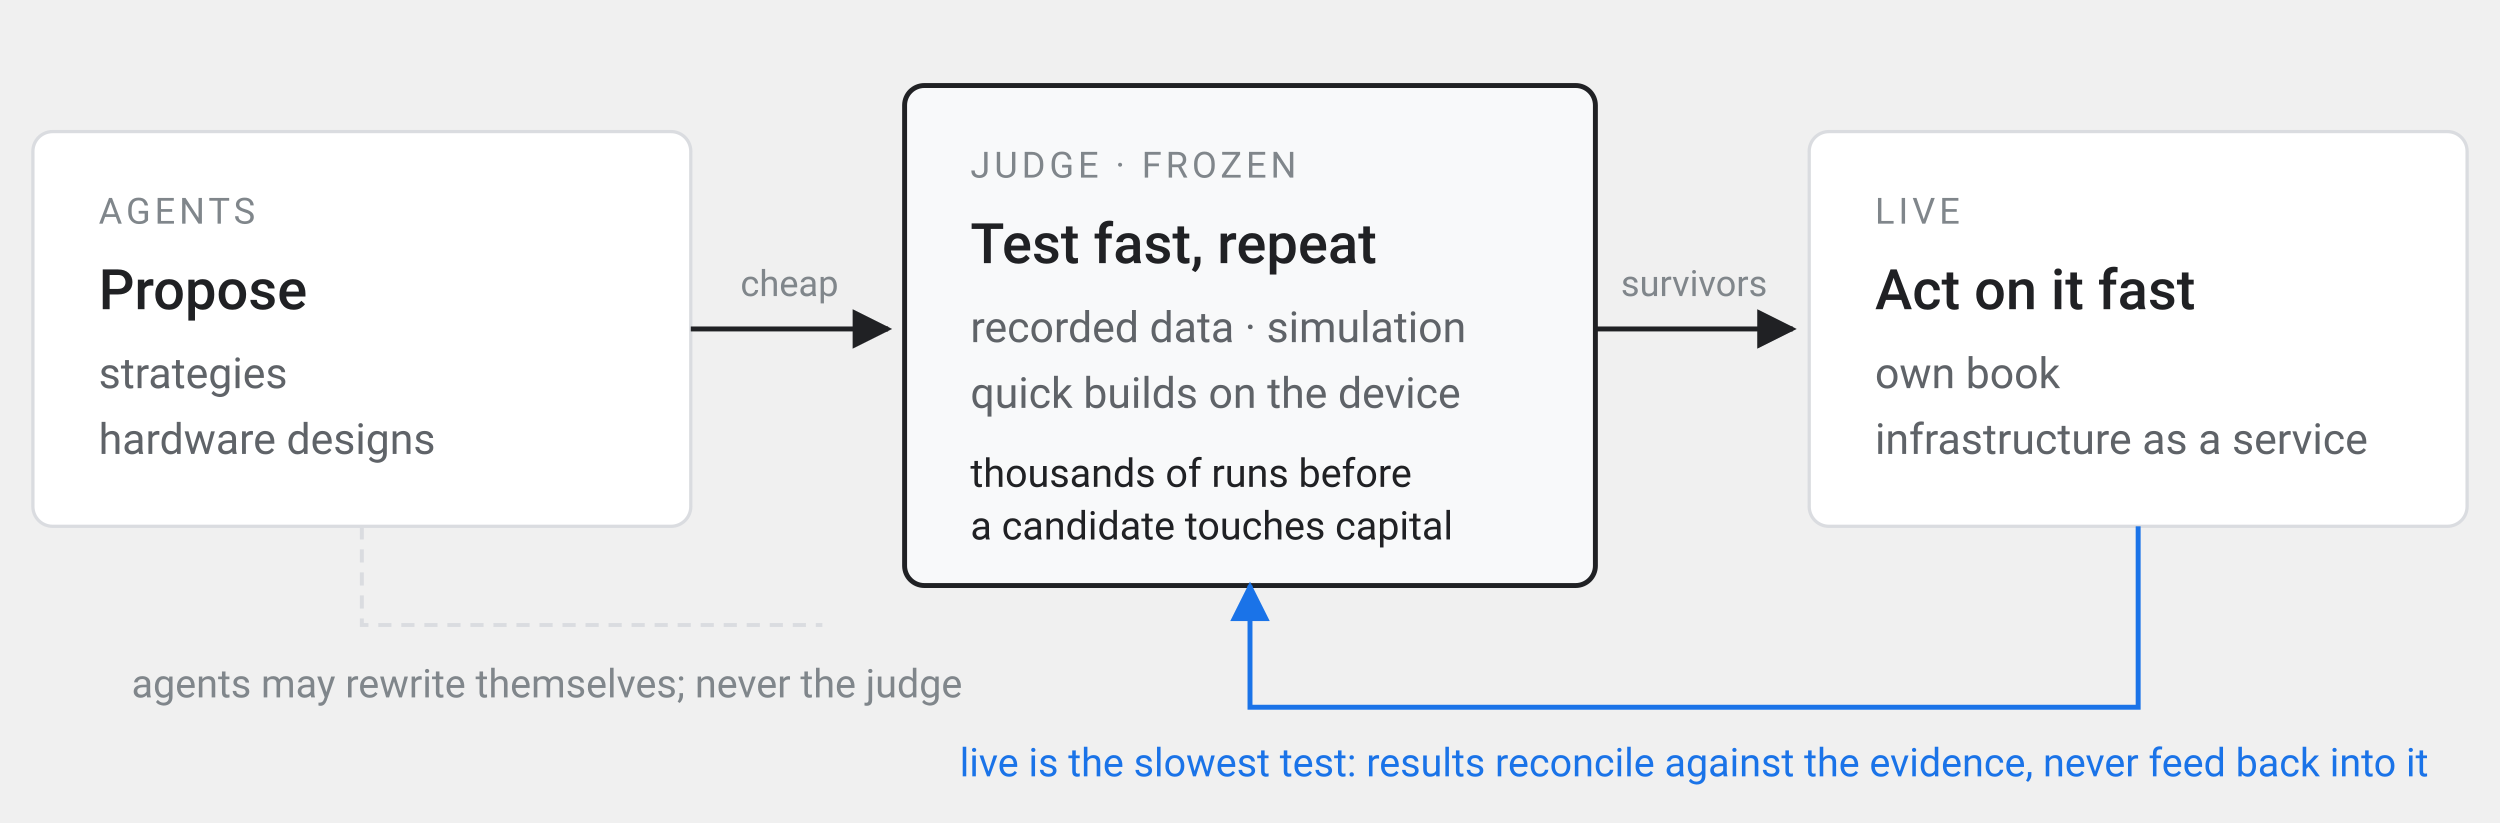
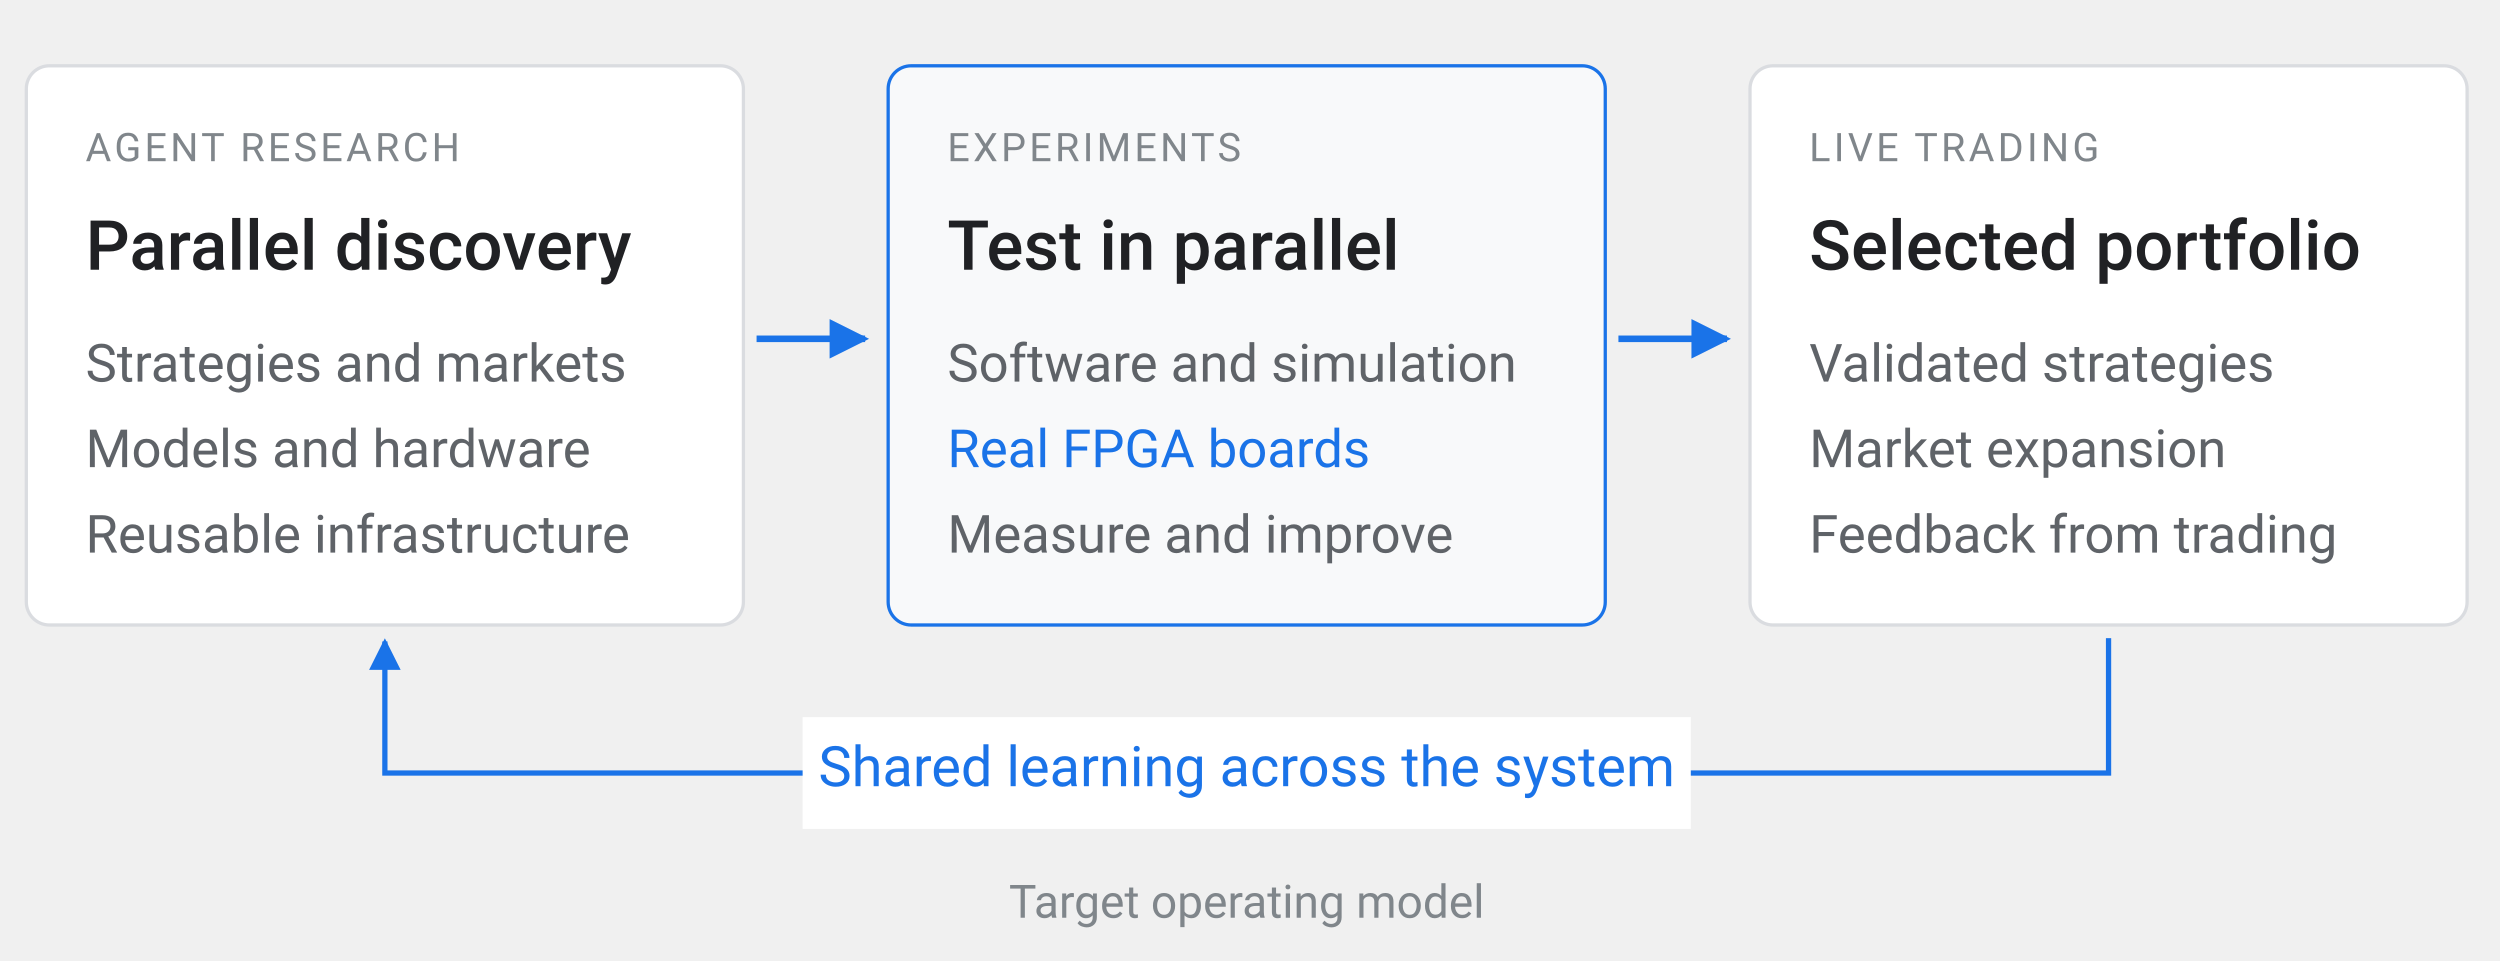
- <svg xmlns="http://www.w3.org/2000/svg" viewBox="0 0 760 250" width="760" height="250" role="img" aria-labelledby="t d">
+ <svg xmlns="http://www.w3.org/2000/svg" viewBox="0 0 760 292" width="760" height="292" role="img" aria-labelledby="t d">
  <defs>
-     <marker id="arr" viewBox="0 0 10 10" refX="9" refY="5" markerWidth="8" markerHeight="8" orient="auto-start-reverse">
-       <path d="M0 0 L10 5 L0 10 z" fill="#202124" />
-     </marker>
-     <marker id="arrb" viewBox="0 0 10 10" refX="9" refY="5" markerWidth="8" markerHeight="8" orient="auto-start-reverse">
+     <marker id="arr" viewBox="0 0 10 10" refX="9" refY="5" markerWidth="6" markerHeight="6" orient="auto">
      <path d="M0 0 L10 5 L0 10 z" fill="#1a73e8" />
    </marker>
  </defs>
-   <g font-family="Roboto, -apple-system, Helvetica, Arial, sans-serif" fill="#202124">
-     <rect x="10" y="40" width="200" height="120" rx="6" fill="#fff" stroke="#dadce0" />
-     <text x="30" y="68" font-size="11" fill="#80868b" letter-spacing="1.2">AGENTS</text>
-     <text x="30" y="94" font-size="17" font-weight="500">Propose</text>
-     <text x="30" y="118" font-size="13" fill="#5f6368">strategies</text>
-     <text x="30" y="138" font-size="13" fill="#5f6368">hardware designs</text>
-     <path d="M210 100 L270 100" stroke="#202124" stroke-width="1.5" marker-end="url(#arr)" />
-     <text x="240" y="90" font-size="11" fill="#80868b" text-anchor="middle">cheap</text>
-     <rect x="275" y="26" width="210" height="152" rx="6" fill="#f8f9fa" stroke="#202124" stroke-width="1.5" />
-     <text x="295" y="54" font-size="11" fill="#80868b" letter-spacing="1.2">JUDGE · FROZEN</text>
-     <text x="295" y="80" font-size="17" font-weight="500">Test fast, repeat</text>
-     <text x="295" y="104" font-size="13" fill="#5f6368">recorded data · simulation</text>
-     <text x="295" y="124" font-size="13" fill="#5f6368">quick builds on the device</text>
-     <text x="295" y="148" font-size="12" fill="#202124">thousands of runs before</text>
-     <text x="295" y="164" font-size="12" fill="#202124">a candidate touches capital</text>
-     <path d="M485 100 L545 100" stroke="#202124" stroke-width="1.5" marker-end="url(#arr)" />
-     <text x="515" y="90" font-size="11" fill="#80868b" text-anchor="middle">survivors</text>
-     <rect x="550" y="40" width="200" height="120" rx="6" fill="#fff" stroke="#dadce0" />
-     <text x="570" y="68" font-size="11" fill="#80868b" letter-spacing="1.2">LIVE</text>
-     <text x="570" y="94" font-size="17" font-weight="500">Act on it fast</text>
-     <text x="570" y="118" font-size="13" fill="#5f6368">own book</text>
-     <text x="570" y="138" font-size="13" fill="#5f6368">infrastructure as a service</text>
-     <path d="M650 160 L650 215 L380 215 L380 178" fill="none" stroke="#1a73e8" stroke-width="1.5" marker-end="url(#arrb)" />
-     <text x="515" y="236" font-size="12" fill="#1a73e8" text-anchor="middle">live is the slowest test: results reconcile against the evidence, never feed back into it</text>
-     <path d="M110 160 L110 190 L250 190" fill="none" stroke="#dadce0" stroke-width="1.2" stroke-dasharray="4 3" />
-     <text x="40" y="212" font-size="12" fill="#80868b">agents may rewrite themselves; never the judge</text>
+   <g font-family="Roboto, Helvetica, Arial, sans-serif" fill="#202124">
+     <rect x="8" y="20" width="218" height="170" rx="7" fill="#fff" stroke="#dadce0" />
+     <text x="26" y="49" font-size="12" fill="#80868b" letter-spacing="1">AGENT RESEARCH</text>
+     <text x="26" y="82" font-size="21" font-weight="500">Parallel discovery</text>
+     <text x="26" y="116" font-size="16" fill="#5f6368">Strategies and markets</text>
+     <text x="26" y="142" font-size="16" fill="#5f6368">Models and hardware</text>
+     <text x="26" y="168" font-size="16" fill="#5f6368">Reusable infrastructure</text>
+     <path d="M230 103 L263 103" fill="none" stroke="#1a73e8" stroke-width="2" marker-end="url(#arr)" />
+     <rect x="270" y="20" width="218" height="170" rx="7" fill="#f8f9fa" stroke="#1a73e8" />
+     <text x="288" y="49" font-size="12" fill="#80868b" letter-spacing="1">EXPERIMENTS</text>
+     <text x="288" y="82" font-size="21" font-weight="500">Test in parallel</text>
+     <text x="288" y="116" font-size="16" fill="#5f6368">Software and simulation</text>
+     <text x="288" y="142" font-size="16" fill="#1a73e8">Real FPGA boards</text>
+     <text x="288" y="168" font-size="16" fill="#5f6368">Measure and improve</text>
+     <path d="M492 103 L525 103" fill="none" stroke="#1a73e8" stroke-width="2" marker-end="url(#arr)" />
+     <rect x="532" y="20" width="218" height="170" rx="7" fill="#fff" stroke="#dadce0" />
+     <text x="550" y="49" font-size="12" fill="#80868b" letter-spacing="1">LIVE TRADING</text>
+     <text x="550" y="82" font-size="21" font-weight="500">Selected portfolio</text>
+     <text x="550" y="116" font-size="16" fill="#5f6368">Validated strategies</text>
+     <text x="550" y="142" font-size="16" fill="#5f6368">Market expansion</text>
+     <text x="550" y="168" font-size="16" fill="#5f6368">Feedback from trading</text>
+     <path d="M641 194 L641 235 L117 235 L117 195" fill="none" stroke="#1a73e8" stroke-width="1.6" marker-end="url(#arr)" />
+     <rect x="244" y="218" width="270" height="34" fill="#fff" />
+     <text x="379" y="239" text-anchor="middle" font-size="17" fill="#1a73e8">Shared learning across the system</text>
+     <text x="379" y="279" text-anchor="middle" font-size="14" fill="#80868b">Target operating model</text>
  </g>
</svg>
